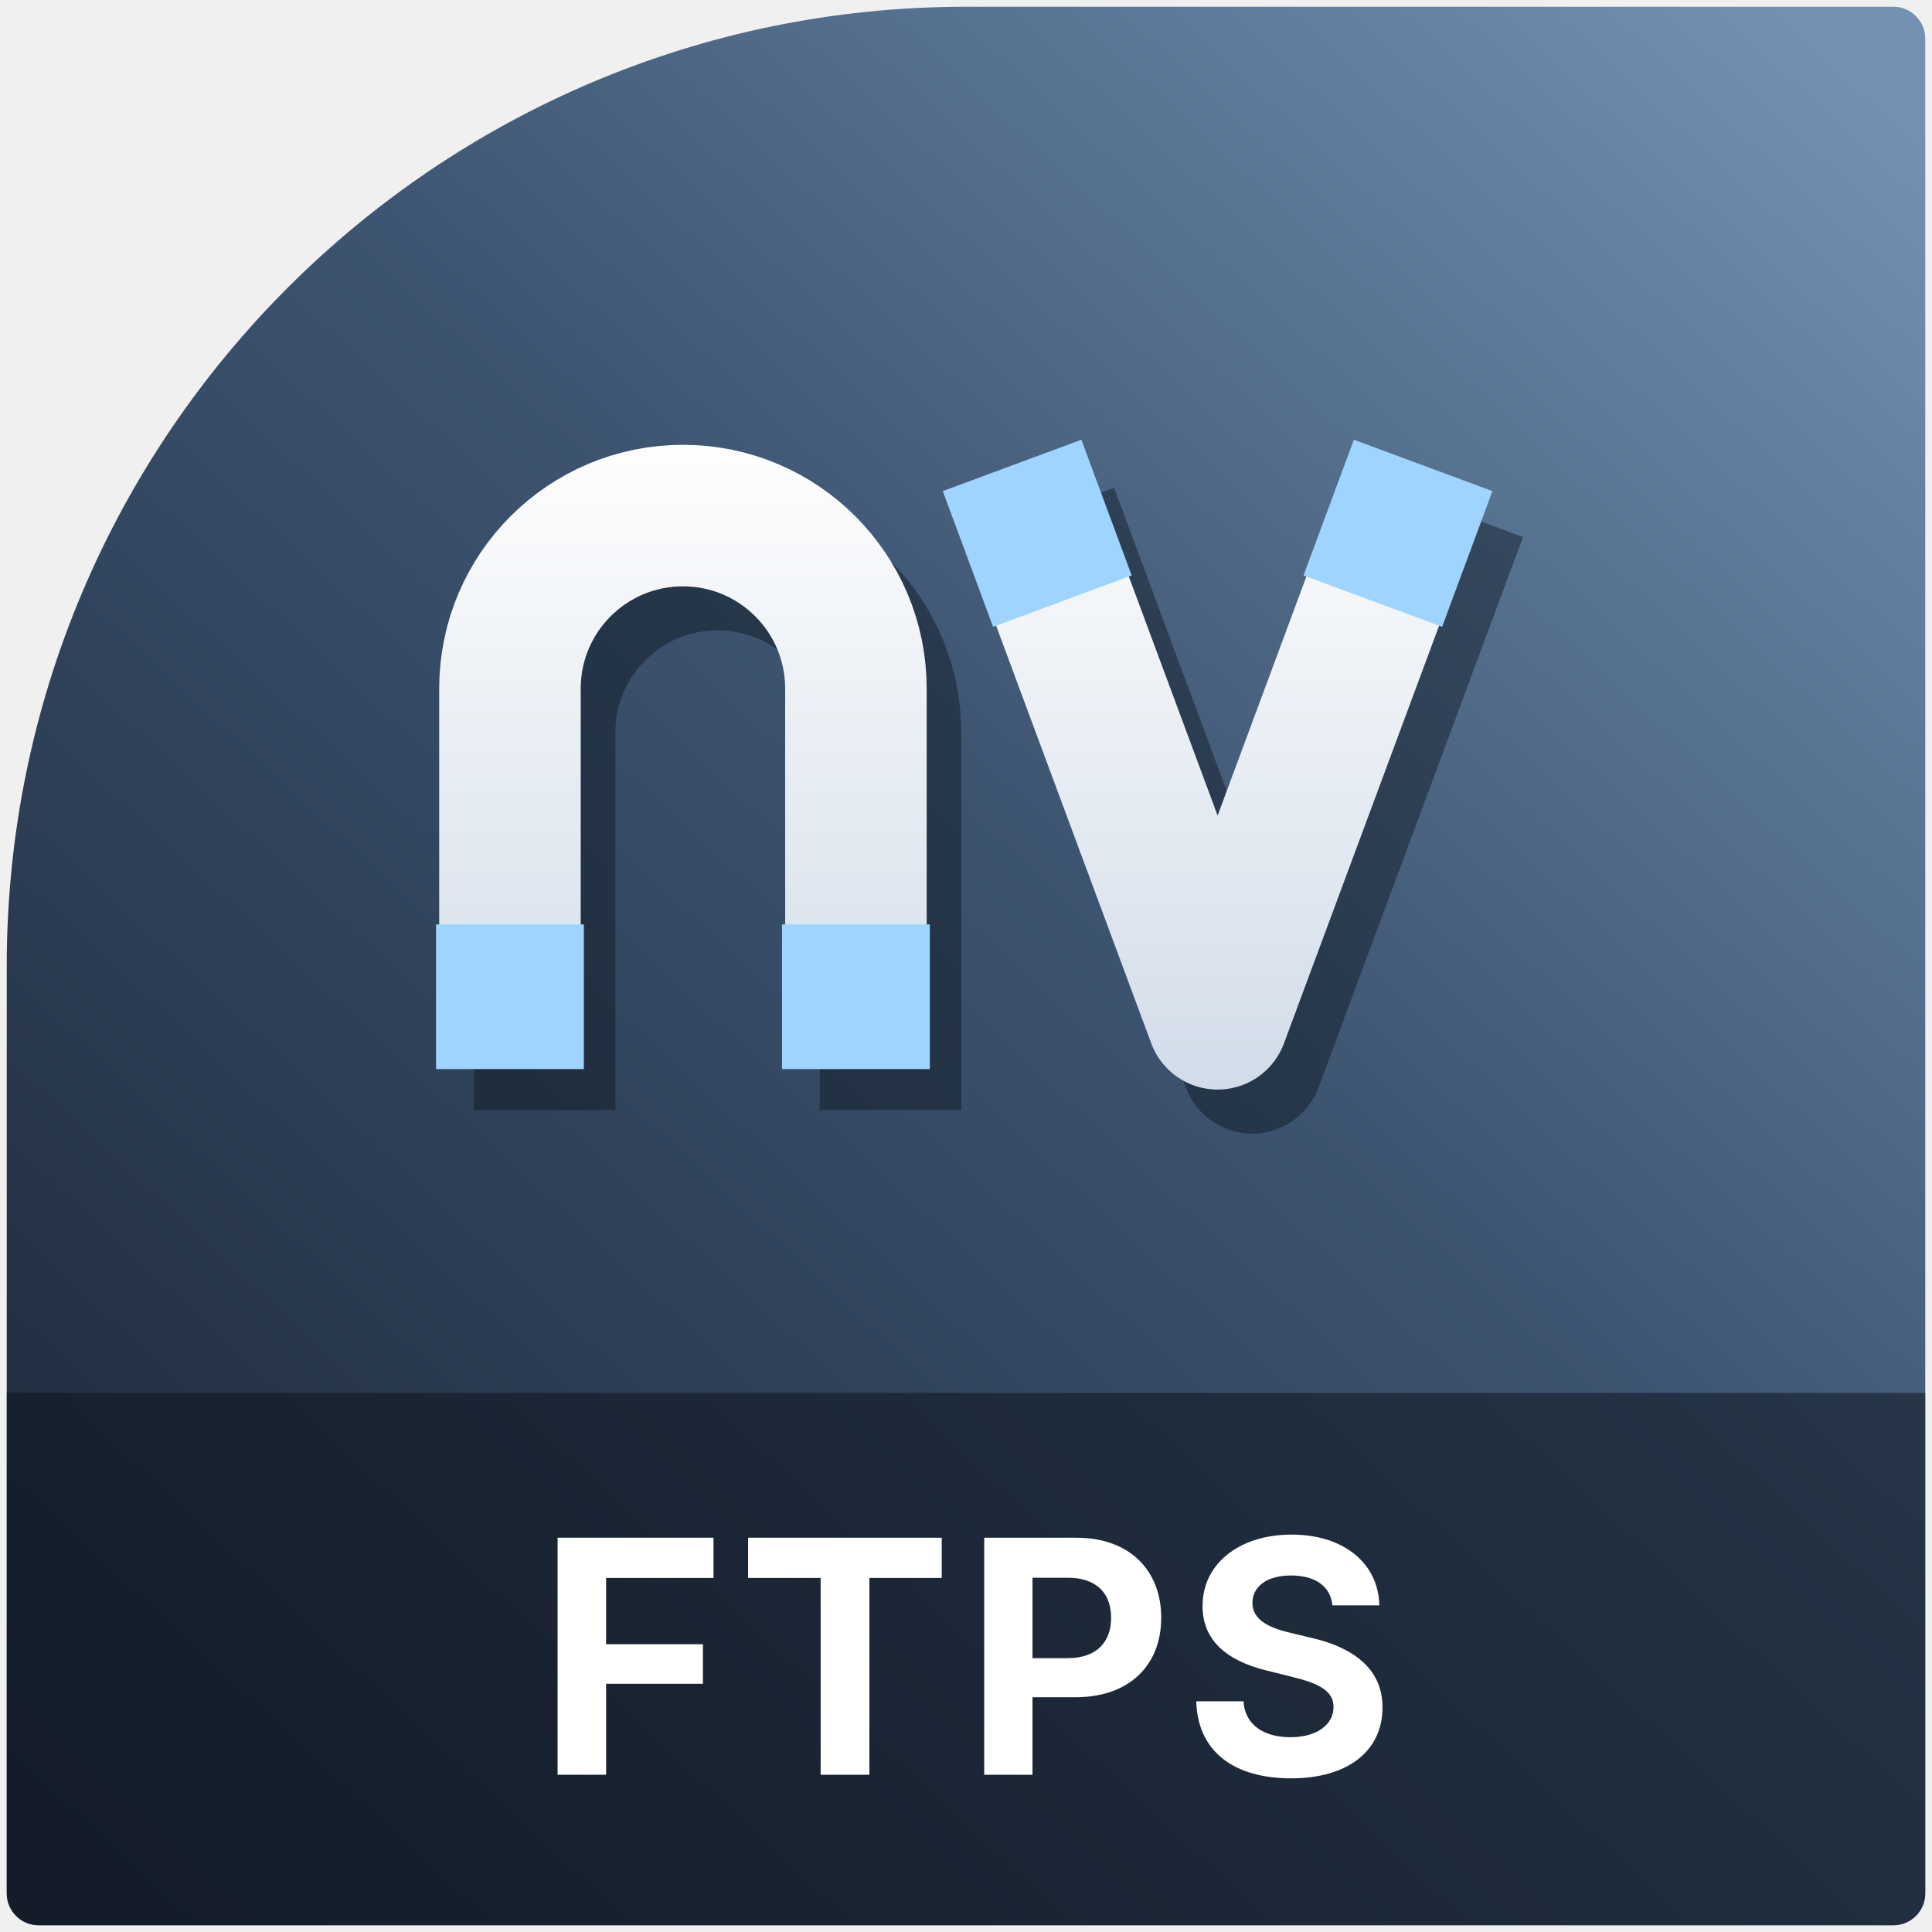
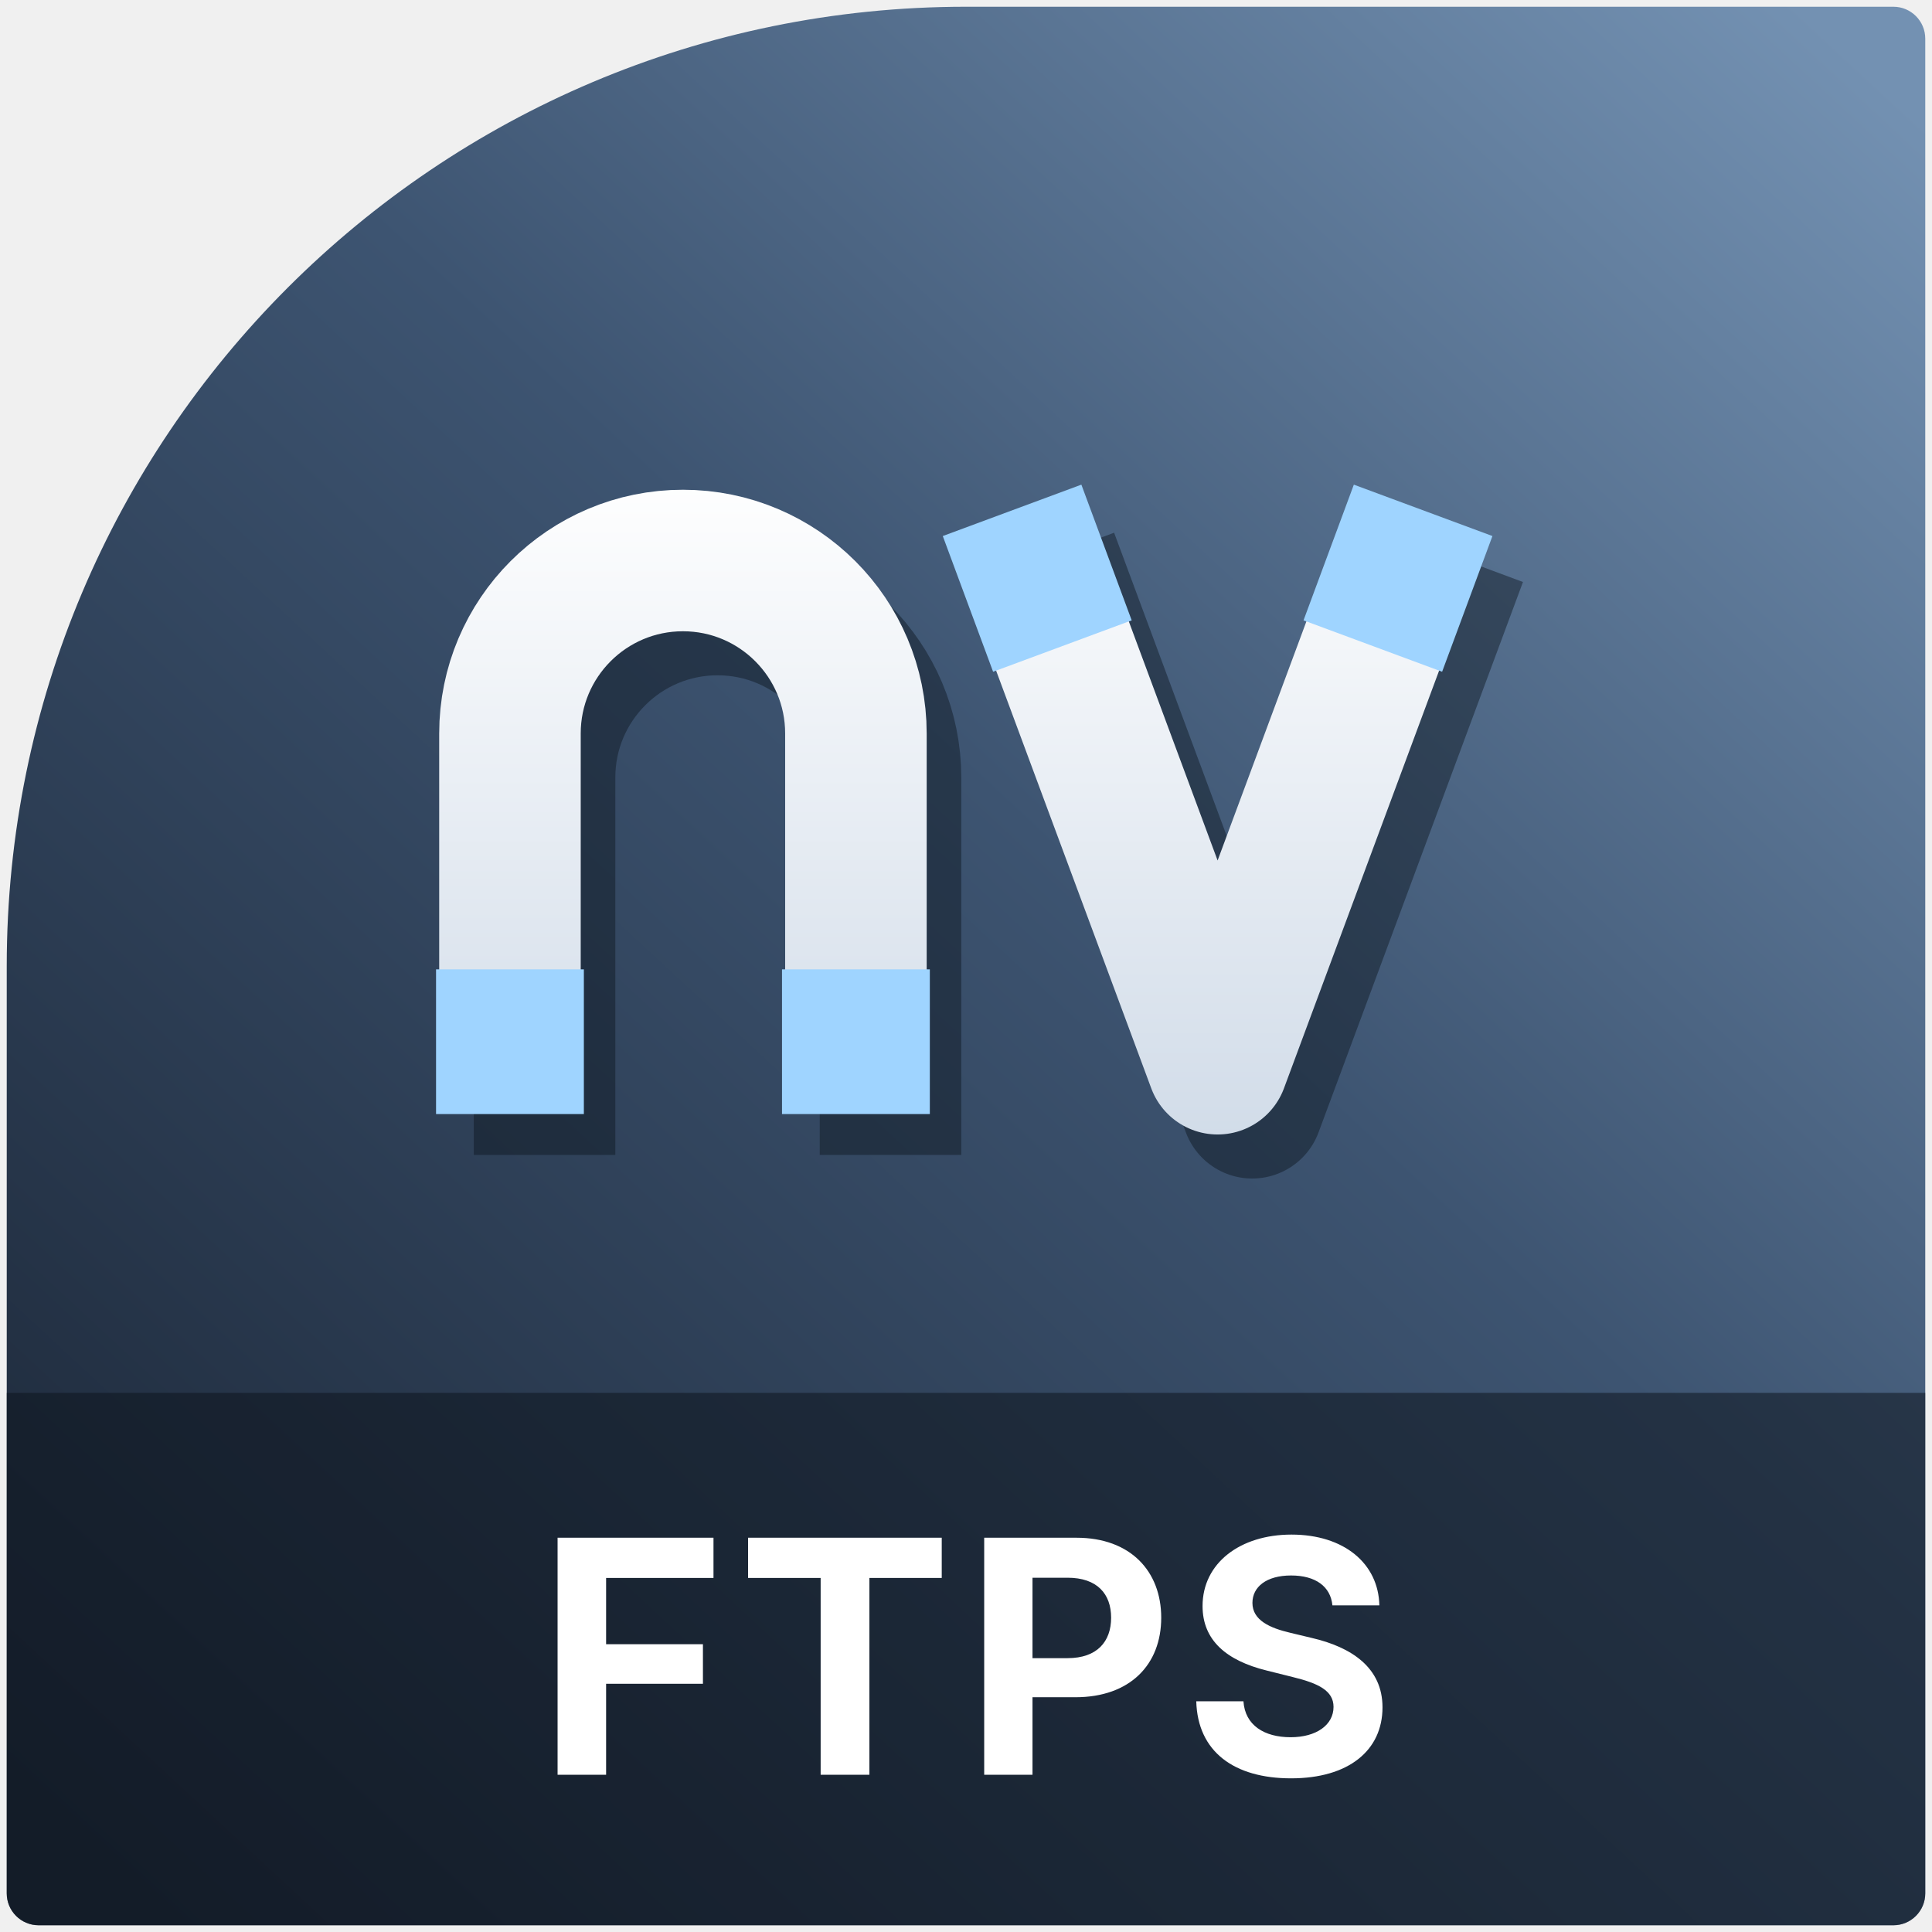
<svg xmlns="http://www.w3.org/2000/svg" width="86" height="86" viewBox="0 0 86 86">
  <defs>
    <linearGradient id="ground" x1="6" y1="84" x2="82" y2="2" gradientUnits="userSpaceOnUse">
      <stop offset="0" stop-color="#1b2636" />
      <stop offset="0.55" stop-color="#3d5471" />
      <stop offset="1" stop-color="#7391b2" />
    </linearGradient>
    <linearGradient id="steel" x1="43" y1="24" x2="43" y2="68" gradientUnits="userSpaceOnUse">
      <stop offset="0" stop-color="#ffffff" />
      <stop offset="1" stop-color="#d0dbe8" />
    </linearGradient>
  </defs>
  <path d="M43 .3H84.28A1.42 1.42 0 0 1 85.7 1.72V84.28A1.42 1.42 0 0 1 84.28 85.7H1.72A1.42 1.42 0 0 1 .3 84.28V43A42.7 42.7 0 0 1 43 .3Z" fill="url(#ground)" />
  <path d="M.3 62H85.7V84.28A1.42 1.42 0 0 1 84.28 85.7H1.72A1.42 1.42 0 0 1 .3 84.28Z" fill="#0d141d" fill-opacity="0.55" />
-   <g transform="translate(12.20 1.95) scale(0.7)" fill="none" stroke-width="9">
+   <g transform="translate(12.20 3.95) scale(0.7)" fill="none" stroke-width="9">
    <g transform="translate(2.2 2.8)" stroke="#0d141d" stroke-opacity="0.45">
      <path d="M15 65V41a11 11 0 0 1 22 0V65" />
      <path d="M47 27 60 62 73 27" stroke-linejoin="round" />
    </g>
    <g stroke="url(#steel)">
      <path d="M15 65V41a11 11 0 0 1 22 0V65" />
      <path d="M47 27 60 62 73 27" stroke-linejoin="round" />
    </g>
    <path d="M15 65.2V56M37 65.2V56M46.93 26.81 50.13 35.44M73.07 26.81 69.87 35.44" stroke="#9fd4ff" stroke-width="9.4" />
  </g>
  <path fill="#ffffff" d="M24.82 79H26.98V74.95H31.29V73.19H26.98V70.24H31.76V68.45H24.82ZM33.3 70.24H36.53V79H38.7V70.24H41.92V68.45H33.3ZM43.81 79H45.96V75.55H47.87C50.3 75.55 51.69 74.1 51.69 72.01C51.69 69.94 50.32 68.45 47.92 68.45H43.81ZM45.96 73.81V70.23H47.52C48.84 70.23 49.46 70.95 49.46 72.01C49.46 73.07 48.84 73.81 47.52 73.81ZM57.47 79.16C60.03 79.16 61.54 77.92 61.54 76C61.54 74.23 60.16 73.32 58.39 72.91L57.43 72.68C56.54 72.47 55.75 72.13 55.75 71.35C55.75 70.64 56.37 70.13 57.47 70.13C58.56 70.13 59.23 70.62 59.31 71.46H61.4C61.36 69.6 59.83 68.31 57.49 68.31C55.2 68.31 53.53 69.58 53.53 71.49C53.53 73.02 54.6 73.92 56.38 74.36L57.54 74.65C58.69 74.93 59.36 75.26 59.36 75.98C59.36 76.78 58.6 77.33 57.45 77.33C56.28 77.33 55.42 76.8 55.35 75.73H53.25C53.31 77.97 54.93 79.16 57.47 79.16Z" />
</svg>
